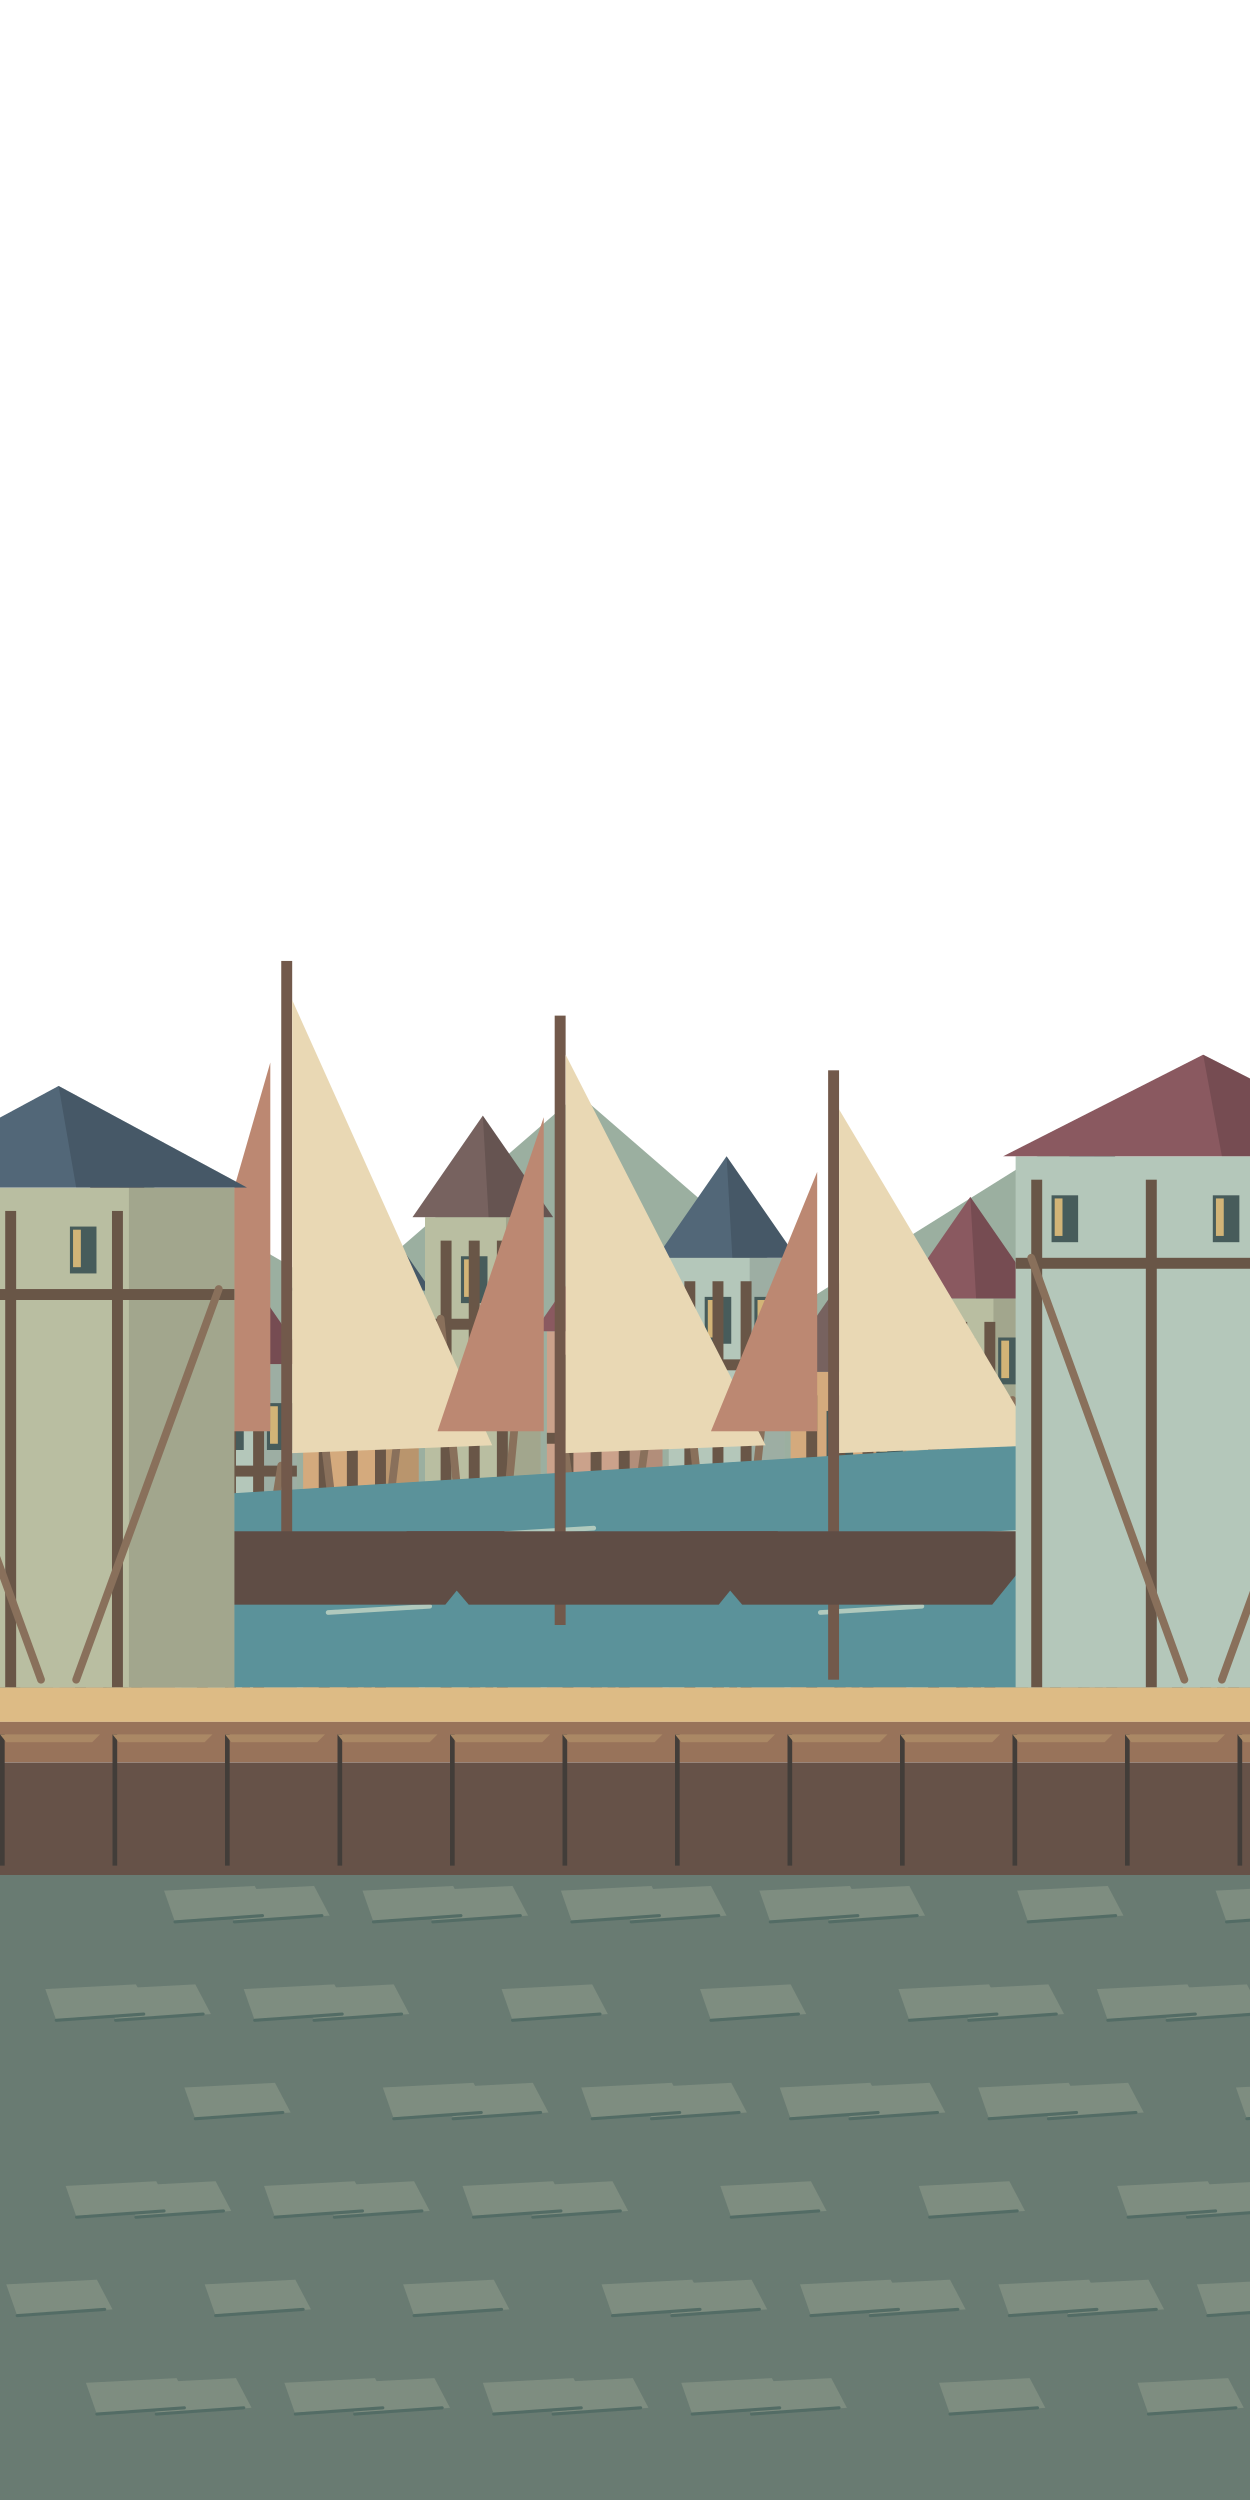
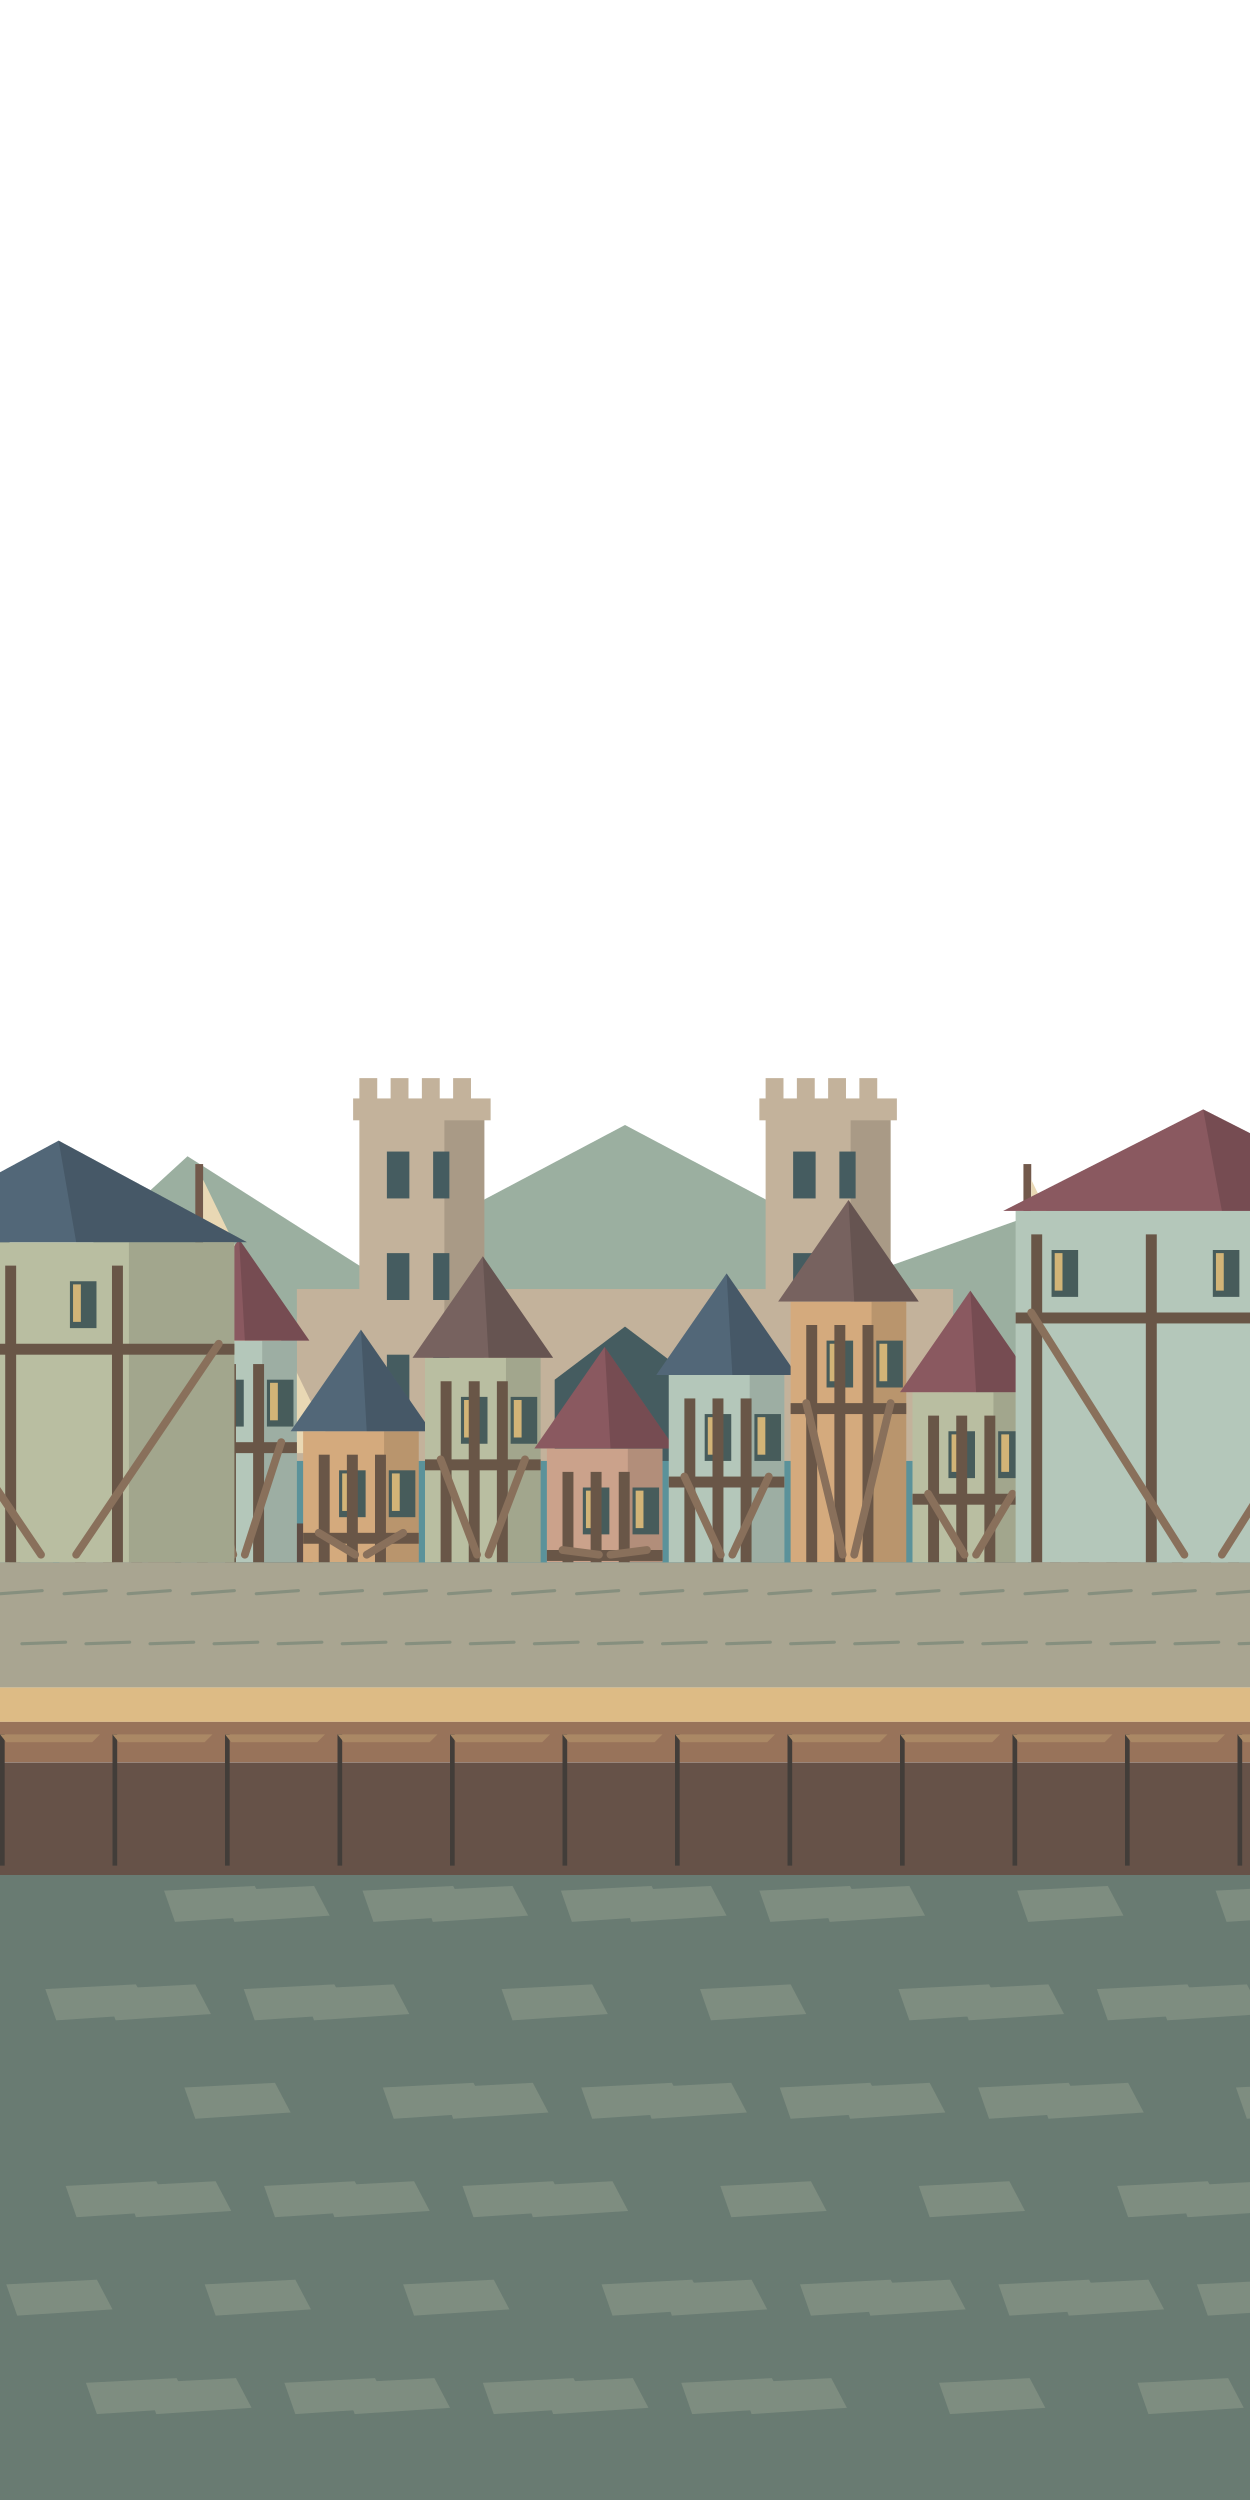
<svg xmlns="http://www.w3.org/2000/svg" width="800" height="1600" viewBox="0 0 800 1600">
-   <polygon points="0,870 90,755 220,830 370,700 520,830 680,730 800,820 800,1080 0,1080" fill="#9bafa0" />
-   <rect x="-40" y="847" width="74" height="243" fill="#b9bea1" />
-   <polygon points="11.8,847 34,847 34,1090 11.8,1090" fill="#00000020" />
+   <polygon points="0,850 120,740 230,810 400,720 570,810 710,760 800,830 800,1080 0,1080" fill="#9bafa0" />
+   <rect x="190" y="825" width="420" height="145" fill="#c3b29b" />
+   <rect x="230" y="715" width="80" height="255" fill="#c3b29b" />
+   <polygon points="284.4,715 310,715 310,970 284.4,970" fill="#00000022" />
+   <rect x="226" y="703" width="88" height="14" fill="#c3b29b" />
+   <rect x="230" y="690" width="11.429" height="20" fill="#c3b29b" />
+   <rect x="250" y="690" width="11.429" height="20" fill="#c3b29b" />
+   <rect x="270" y="690" width="11.429" height="20" fill="#c3b29b" />
+   <rect x="290" y="690" width="11.429" height="20" fill="#c3b29b" />
+   <rect x="247.6" y="737" width="14.4" height="30" fill="#455c60" />
+   <rect x="277.2" y="737" width="10.4" height="30" fill="#455c60" />
+   <rect x="247.6" y="802" width="14.4" height="30" fill="#455c60" />
+   <rect x="277.2" y="802" width="10.4" height="30" fill="#455c60" />
+   <rect x="247.6" y="867" width="14.4" height="30" fill="#455c60" />
+   <rect x="277.2" y="867" width="10.4" height="30" fill="#455c60" />
+   <rect x="490" y="715" width="80" height="255" fill="#c3b29b" />
+   <polygon points="544.4,715 570,715 570,970 544.4,970" fill="#00000022" />
+   <rect x="486" y="703" width="88" height="14" fill="#c3b29b" />
+   <rect x="490" y="690" width="11.429" height="20" fill="#c3b29b" />
+   <rect x="510" y="690" width="11.429" height="20" fill="#c3b29b" />
+   <rect x="530" y="690" width="11.429" height="20" fill="#c3b29b" />
+   <rect x="550" y="690" width="11.429" height="20" fill="#c3b29b" />
+   <rect x="507.6" y="737" width="14.4" height="30" fill="#455c60" />
+   <rect x="537.2" y="737" width="10.4" height="30" fill="#455c60" />
+   <rect x="507.6" y="802" width="14.4" height="30" fill="#455c60" />
+   <rect x="537.2" y="802" width="10.4" height="30" fill="#455c60" />
+   <rect x="507.6" y="867" width="14.4" height="30" fill="#455c60" />
+   <rect x="537.2" y="867" width="10.4" height="30" fill="#455c60" />
+   <polygon points="355,970 355,883 400,849 445,883 445,970" fill="#455c60" />
+   <rect x="0" y="935" width="800" height="100" fill="#5b929a" />
+   <rect x="125" y="745" width="5" height="240" fill="#72594b" />
+   <polygon points="130,755 130,930 215,930" fill="#e9d8b4" />
+   <polygon points="70,975 225,975 200,1000 95,1000" fill="#5f4d45" />
+   <rect x="655" y="745" width="5" height="240" fill="#72594b" />
+   <polygon points="660,755 660,930 745,930" fill="#e9d8b4" />
+   <polygon points="600,975 755,975 730,1000 625,1000" fill="#5f4d45" />
+   <rect x="-40" y="847" width="74" height="153" fill="#b9bea1" />
+   <polygon points="11.8,847 34,847 34,1000 11.8,1000" fill="#00000020" />
  <polygon points="-48,847 -3,782 42,847" fill="#526778" />
  <polygon points="-3,782 42,847 0.7,847" fill="#00000025" />
-   <rect x="-30" y="862" width="7" height="228" fill="#695647" />
+   <rect x="-30" y="862" width="7" height="138" fill="#695647" />
  <rect x="-17" y="872" width="17" height="30" fill="#475c5b" />
  <rect x="-15" y="874" width="5" height="24" fill="#d2b477" />
-   <rect x="-12" y="862" width="7" height="228" fill="#695647" />
+   <rect x="-12" y="862" width="7" height="138" fill="#695647" />
  <rect x="14.82" y="872" width="17" height="30" fill="#475c5b" />
  <rect x="16.82" y="874" width="5" height="24" fill="#d2b477" />
-   <rect x="6" y="862" width="7" height="228" fill="#695647" />
+   <rect x="6" y="862" width="7" height="138" fill="#695647" />
  <rect x="-40" y="912" width="74" height="7" fill="#695647" />
-   <path d="M-30 912L-6.7 1085M24 912L0.7 1085" fill="none" stroke="#89705b" stroke-width="5" stroke-linecap="round" stroke-linejoin="round" />
-   <rect x="38" y="800" width="74" height="290" fill="#cba28b" />
-   <polygon points="89.8,800 112,800 112,1090 89.8,1090" fill="#00000020" />
-   <polygon points="30,800 75,735 120,800" fill="#77625f" />
-   <polygon points="75,735 120,800 78.7,800" fill="#00000025" />
-   <rect x="48" y="815" width="7" height="275" fill="#695647" />
-   <rect x="61" y="825" width="17" height="30" fill="#475c5b" />
-   <rect x="63" y="827" width="5" height="24" fill="#d2b477" />
-   <rect x="66" y="815" width="7" height="275" fill="#695647" />
-   <rect x="92.82" y="825" width="17" height="30" fill="#475c5b" />
-   <rect x="94.82" y="827" width="5" height="24" fill="#d2b477" />
-   <rect x="84" y="815" width="7" height="275" fill="#695647" />
-   <rect x="38" y="865" width="74" height="7" fill="#695647" />
-   <path d="M48 865L71.3 1085M102 865L78.7 1085" fill="none" stroke="#89705b" stroke-width="5" stroke-linecap="round" stroke-linejoin="round" />
-   <rect x="116" y="873" width="74" height="217" fill="#b4c7ba" />
-   <polygon points="167.8,873 190,873 190,1090 167.8,1090" fill="#00000020" />
-   <polygon points="108,873 153,808 198,873" fill="#8a5960" />
-   <polygon points="153,808 198,873 156.7,873" fill="#00000025" />
-   <rect x="126" y="888" width="7" height="202" fill="#695647" />
-   <rect x="139" y="898" width="17" height="30" fill="#475c5b" />
-   <rect x="141" y="900" width="5" height="24" fill="#d2b477" />
-   <rect x="144" y="888" width="7" height="202" fill="#695647" />
-   <rect x="170.82" y="898" width="17" height="30" fill="#475c5b" />
-   <rect x="172.82" y="900" width="5" height="24" fill="#d2b477" />
-   <rect x="162" y="888" width="7" height="202" fill="#695647" />
-   <rect x="116" y="938" width="74" height="7" fill="#695647" />
-   <path d="M126 938L149.3 1085M180 938L156.7 1085" fill="none" stroke="#89705b" stroke-width="5" stroke-linecap="round" stroke-linejoin="round" />
-   <rect x="194" y="826" width="74" height="264" fill="#d4aa7d" />
-   <polygon points="245.8,826 268,826 268,1090 245.8,1090" fill="#00000020" />
-   <polygon points="186,826 231,761 276,826" fill="#526778" />
-   <polygon points="231,761 276,826 234.7,826" fill="#00000025" />
-   <rect x="204" y="841" width="7" height="249" fill="#695647" />
-   <rect x="217" y="851" width="17" height="30" fill="#475c5b" />
-   <rect x="219" y="853" width="5" height="24" fill="#d2b477" />
-   <rect x="222" y="841" width="7" height="249" fill="#695647" />
-   <rect x="248.82" y="851" width="17" height="30" fill="#475c5b" />
-   <rect x="250.82" y="853" width="5" height="24" fill="#d2b477" />
-   <rect x="240" y="841" width="7" height="249" fill="#695647" />
-   <rect x="194" y="891" width="74" height="7" fill="#695647" />
-   <path d="M204 891L227.3 1085M258 891L234.7 1085" fill="none" stroke="#89705b" stroke-width="5" stroke-linecap="round" stroke-linejoin="round" />
-   <rect x="272" y="779" width="74" height="311" fill="#b9bea1" />
-   <polygon points="323.8,779 346,779 346,1090 323.8,1090" fill="#00000020" />
-   <polygon points="264,779 309,714 354,779" fill="#77625f" />
-   <polygon points="309,714 354,779 312.7,779" fill="#00000025" />
-   <rect x="282" y="794" width="7" height="296" fill="#695647" />
-   <rect x="295" y="804" width="17" height="30" fill="#475c5b" />
-   <rect x="297" y="806" width="5" height="24" fill="#d2b477" />
-   <rect x="300" y="794" width="7" height="296" fill="#695647" />
-   <rect x="326.82" y="804" width="17" height="30" fill="#475c5b" />
-   <rect x="328.82" y="806" width="5" height="24" fill="#d2b477" />
-   <rect x="318" y="794" width="7" height="296" fill="#695647" />
-   <rect x="272" y="844" width="74" height="7" fill="#695647" />
-   <path d="M282 844L305.3 1085M336 844L312.7 1085" fill="none" stroke="#89705b" stroke-width="5" stroke-linecap="round" stroke-linejoin="round" />
-   <rect x="350" y="852" width="74" height="238" fill="#cba28b" />
-   <polygon points="401.8,852 424,852 424,1090 401.8,1090" fill="#00000020" />
-   <polygon points="342,852 387,787 432,852" fill="#8a5960" />
-   <polygon points="387,787 432,852 390.7,852" fill="#00000025" />
-   <rect x="360" y="867" width="7" height="223" fill="#695647" />
-   <rect x="373" y="877" width="17" height="30" fill="#475c5b" />
-   <rect x="375" y="879" width="5" height="24" fill="#d2b477" />
-   <rect x="378" y="867" width="7" height="223" fill="#695647" />
-   <rect x="404.82" y="877" width="17" height="30" fill="#475c5b" />
-   <rect x="406.82" y="879" width="5" height="24" fill="#d2b477" />
-   <rect x="396" y="867" width="7" height="223" fill="#695647" />
-   <rect x="350" y="917" width="74" height="7" fill="#695647" />
-   <path d="M360 917L383.3 1085M414 917L390.7 1085" fill="none" stroke="#89705b" stroke-width="5" stroke-linecap="round" stroke-linejoin="round" />
-   <rect x="428" y="805" width="74" height="285" fill="#b4c7ba" />
-   <polygon points="479.8,805 502,805 502,1090 479.8,1090" fill="#00000020" />
-   <polygon points="420,805 465,740 510,805" fill="#526778" />
-   <polygon points="465,740 510,805 468.7,805" fill="#00000025" />
-   <rect x="438" y="820" width="7" height="270" fill="#695647" />
-   <rect x="451" y="830" width="17" height="30" fill="#475c5b" />
-   <rect x="453" y="832" width="5" height="24" fill="#d2b477" />
-   <rect x="456" y="820" width="7" height="270" fill="#695647" />
-   <rect x="482.82" y="830" width="17" height="30" fill="#475c5b" />
-   <rect x="484.82" y="832" width="5" height="24" fill="#d2b477" />
-   <rect x="474" y="820" width="7" height="270" fill="#695647" />
-   <rect x="428" y="870" width="74" height="7" fill="#695647" />
-   <path d="M438 870L461.3 1085M492 870L468.7 1085" fill="none" stroke="#89705b" stroke-width="5" stroke-linecap="round" stroke-linejoin="round" />
-   <rect x="506" y="878" width="74" height="212" fill="#d4aa7d" />
-   <polygon points="557.8,878 580,878 580,1090 557.8,1090" fill="#00000020" />
-   <polygon points="498,878 543,813 588,878" fill="#77625f" />
-   <polygon points="543,813 588,878 546.7,878" fill="#00000025" />
-   <rect x="516" y="893" width="7" height="197" fill="#695647" />
-   <rect x="529" y="903" width="17" height="30" fill="#475c5b" />
-   <rect x="531" y="905" width="5" height="24" fill="#d2b477" />
-   <rect x="534" y="893" width="7" height="197" fill="#695647" />
-   <rect x="560.82" y="903" width="17" height="30" fill="#475c5b" />
-   <rect x="562.82" y="905" width="5" height="24" fill="#d2b477" />
-   <rect x="552" y="893" width="7" height="197" fill="#695647" />
-   <rect x="506" y="943" width="74" height="7" fill="#695647" />
-   <path d="M516 943L539.3 1085M570 943L546.7 1085" fill="none" stroke="#89705b" stroke-width="5" stroke-linecap="round" stroke-linejoin="round" />
-   <rect x="584" y="831" width="74" height="259" fill="#b9bea1" />
-   <polygon points="635.8,831 658,831 658,1090 635.8,1090" fill="#00000020" />
-   <polygon points="576,831 621,766 666,831" fill="#8a5960" />
-   <polygon points="621,766 666,831 624.7,831" fill="#00000025" />
-   <rect x="594" y="846" width="7" height="244" fill="#695647" />
-   <rect x="607" y="856" width="17" height="30" fill="#475c5b" />
-   <rect x="609" y="858" width="5" height="24" fill="#d2b477" />
-   <rect x="612" y="846" width="7" height="244" fill="#695647" />
-   <rect x="638.82" y="856" width="17" height="30" fill="#475c5b" />
-   <rect x="640.82" y="858" width="5" height="24" fill="#d2b477" />
-   <rect x="630" y="846" width="7" height="244" fill="#695647" />
-   <rect x="584" y="896" width="74" height="7" fill="#695647" />
-   <path d="M594 896L617.3 1085M648 896L624.7 1085" fill="none" stroke="#89705b" stroke-width="5" stroke-linecap="round" stroke-linejoin="round" />
-   <rect x="662" y="784" width="74" height="306" fill="#cba28b" />
-   <polygon points="713.8,784 736,784 736,1090 713.8,1090" fill="#00000020" />
-   <polygon points="654,784 699,719 744,784" fill="#526778" />
-   <polygon points="699,719 744,784 702.7,784" fill="#00000025" />
-   <rect x="672" y="799" width="7" height="291" fill="#695647" />
-   <rect x="685" y="809" width="17" height="30" fill="#475c5b" />
-   <rect x="687" y="811" width="5" height="24" fill="#d2b477" />
-   <rect x="690" y="799" width="7" height="291" fill="#695647" />
-   <rect x="716.82" y="809" width="17" height="30" fill="#475c5b" />
-   <rect x="718.82" y="811" width="5" height="24" fill="#d2b477" />
-   <rect x="708" y="799" width="7" height="291" fill="#695647" />
-   <rect x="662" y="849" width="74" height="7" fill="#695647" />
-   <path d="M672 849L695.3 1085M726 849L702.7 1085" fill="none" stroke="#89705b" stroke-width="5" stroke-linecap="round" stroke-linejoin="round" />
-   <rect x="740" y="857" width="74" height="233" fill="#b4c7ba" />
-   <polygon points="791.8,857 814,857 814,1090 791.8,1090" fill="#00000020" />
-   <polygon points="732,857 777,792 822,857" fill="#77625f" />
-   <polygon points="777,792 822,857 780.7,857" fill="#00000025" />
-   <rect x="750" y="872" width="7" height="218" fill="#695647" />
-   <rect x="763" y="882" width="17" height="30" fill="#475c5b" />
-   <rect x="765" y="884" width="5" height="24" fill="#d2b477" />
-   <rect x="768" y="872" width="7" height="218" fill="#695647" />
-   <rect x="794.82" y="882" width="17" height="30" fill="#475c5b" />
-   <rect x="796.82" y="884" width="5" height="24" fill="#d2b477" />
-   <rect x="786" y="872" width="7" height="218" fill="#695647" />
-   <rect x="740" y="922" width="74" height="7" fill="#695647" />
-   <path d="M750 922L773.3 1085M804 922L780.7 1085" fill="none" stroke="#89705b" stroke-width="5" stroke-linecap="round" stroke-linejoin="round" />
-   <rect x="818" y="810" width="74" height="280" fill="#d4aa7d" />
-   <polygon points="869.8,810 892,810 892,1090 869.8,1090" fill="#00000020" />
-   <polygon points="810,810 855,745 900,810" fill="#8a5960" />
-   <polygon points="855,745 900,810 858.7,810" fill="#00000025" />
-   <rect x="828" y="825" width="7" height="265" fill="#695647" />
-   <rect x="841" y="835" width="17" height="30" fill="#475c5b" />
-   <rect x="843" y="837" width="5" height="24" fill="#d2b477" />
-   <rect x="846" y="825" width="7" height="265" fill="#695647" />
-   <rect x="872.82" y="835" width="17" height="30" fill="#475c5b" />
-   <rect x="874.82" y="837" width="5" height="24" fill="#d2b477" />
-   <rect x="864" y="825" width="7" height="265" fill="#695647" />
-   <rect x="818" y="875" width="74" height="7" fill="#695647" />
-   <path d="M828 875L851.3 1085M882 875L858.7 1085" fill="none" stroke="#89705b" stroke-width="5" stroke-linecap="round" stroke-linejoin="round" />
-   <polygon points="0,965 800,915 800,1080 0,1080" fill="#5b929a" />
-   <path d="M0 982l65 -4" fill="none" stroke="#b0c9bd" stroke-width="3" stroke-linecap="round" stroke-linejoin="round" />
-   <path d="M105 1007l65 -4" fill="none" stroke="#b0c9bd" stroke-width="3" stroke-linecap="round" stroke-linejoin="round" />
-   <path d="M210 1032l65 -4" fill="none" stroke="#b0c9bd" stroke-width="3" stroke-linecap="round" stroke-linejoin="round" />
-   <path d="M315 982l65 -4" fill="none" stroke="#b0c9bd" stroke-width="3" stroke-linecap="round" stroke-linejoin="round" />
-   <path d="M420 1007l65 -4" fill="none" stroke="#b0c9bd" stroke-width="3" stroke-linecap="round" stroke-linejoin="round" />
-   <path d="M525 1032l65 -4" fill="none" stroke="#b0c9bd" stroke-width="3" stroke-linecap="round" stroke-linejoin="round" />
-   <path d="M630 982l65 -4" fill="none" stroke="#b0c9bd" stroke-width="3" stroke-linecap="round" stroke-linejoin="round" />
-   <path d="M735 1007l65 -4" fill="none" stroke="#b0c9bd" stroke-width="3" stroke-linecap="round" stroke-linejoin="round" />
-   <path d="M840 1032l65 -4" fill="none" stroke="#b0c9bd" stroke-width="3" stroke-linecap="round" stroke-linejoin="round" />
-   <rect x="180" y="615" width="7" height="390" fill="#72594b" />
-   <polygon points="187,640 187,930 315,925" fill="#e9d8b4" />
-   <polygon points="173,680 173,916 105,916" fill="#bc8872" />
-   <polygon points="85,980 323,980 285,1027 125,1027" fill="#5f4d45" />
-   <rect x="355" y="650" width="7" height="390" fill="#72594b" />
-   <polygon points="362,675 362,930 490,925" fill="#e9d8b4" />
-   <polygon points="348,715 348,916 280,916" fill="#bc8872" />
-   <polygon points="260,980 498,980 460,1027 300,1027" fill="#5f4d45" />
-   <rect x="530" y="685" width="7" height="390" fill="#72594b" />
-   <polygon points="537,710 537,930 665,925" fill="#e9d8b4" />
-   <polygon points="523,750 523,916 455,916" fill="#bc8872" />
-   <polygon points="435,980 673,980 635,1027 475,1027" fill="#5f4d45" />
-   <rect x="-75" y="760" width="225" height="320" fill="#b9bea1" />
-   <polygon points="82.5,760 150,760 150,1080 82.5,1080" fill="#00000020" />
-   <polygon points="-83,760 37.5,695 158,760" fill="#526778" />
-   <polygon points="37.5,695 158,760 48.75,760" fill="#00000025" />
-   <rect x="-65" y="775" width="7" height="305" fill="#695647" />
-   <rect x="-52" y="785" width="17" height="30" fill="#475c5b" />
-   <rect x="-50" y="787" width="5" height="24" fill="#d2b477" />
-   <rect x="3.333" y="775" width="7" height="305" fill="#695647" />
-   <rect x="44.75" y="785" width="17" height="30" fill="#475c5b" />
-   <rect x="46.75" y="787" width="5" height="24" fill="#d2b477" />
-   <rect x="71.667" y="775" width="7" height="305" fill="#695647" />
-   <rect x="-75" y="825" width="225" height="7" fill="#695647" />
-   <path d="M-65 825L26.25 1075M140 825L48.75 1075" fill="none" stroke="#89705b" stroke-width="5" stroke-linecap="round" stroke-linejoin="round" />
-   <rect x="650" y="740" width="240" height="340" fill="#b4c7ba" />
-   <polygon points="818,740 890,740 890,1080 818,1080" fill="#00000020" />
-   <polygon points="642,740 770,675 898,740" fill="#8a5960" />
-   <polygon points="770,675 898,740 782,740" fill="#00000025" />
-   <rect x="660" y="755" width="7" height="325" fill="#695647" />
-   <rect x="673" y="765" width="17" height="30" fill="#475c5b" />
-   <rect x="675" y="767" width="5" height="24" fill="#d2b477" />
-   <rect x="733.333" y="755" width="7" height="325" fill="#695647" />
-   <rect x="776.2" y="765" width="17" height="30" fill="#475c5b" />
-   <rect x="778.2" y="767" width="5" height="24" fill="#d2b477" />
-   <rect x="806.667" y="755" width="7" height="325" fill="#695647" />
-   <rect x="650" y="805" width="240" height="7" fill="#695647" />
-   <path d="M660 805L758 1075M880 805L782 1075" fill="none" stroke="#89705b" stroke-width="5" stroke-linecap="round" stroke-linejoin="round" />
+   <path d="M-30 912L-6.7 995M24 912L0.7 995" fill="none" stroke="#89705b" stroke-width="5" stroke-linecap="round" stroke-linejoin="round" />
+   <rect x="38" y="905" width="74" height="95" fill="#cba28b" />
+   <polygon points="89.8,905 112,905 112,1000 89.8,1000" fill="#00000020" />
+   <polygon points="30,905 75,840 120,905" fill="#77625f" />
+   <polygon points="75,840 120,905 78.7,905" fill="#00000025" />
+   <rect x="48" y="920" width="7" height="80" fill="#695647" />
+   <rect x="61" y="930" width="17" height="30" fill="#475c5b" />
+   <rect x="63" y="932" width="5" height="24" fill="#d2b477" />
+   <rect x="66" y="920" width="7" height="80" fill="#695647" />
+   <rect x="92.82" y="930" width="17" height="30" fill="#475c5b" />
+   <rect x="94.82" y="932" width="5" height="24" fill="#d2b477" />
+   <rect x="84" y="920" width="7" height="80" fill="#695647" />
+   <rect x="38" y="970" width="74" height="7" fill="#695647" />
+   <path d="M48 970L71.3 995M102 970L78.7 995" fill="none" stroke="#89705b" stroke-width="5" stroke-linecap="round" stroke-linejoin="round" />
+   <rect x="116" y="858" width="74" height="142" fill="#b4c7ba" />
+   <polygon points="167.8,858 190,858 190,1000 167.8,1000" fill="#00000020" />
+   <polygon points="108,858 153,793 198,858" fill="#8a5960" />
+   <polygon points="153,793 198,858 156.7,858" fill="#00000025" />
+   <rect x="126" y="873" width="7" height="127" fill="#695647" />
+   <rect x="139" y="883" width="17" height="30" fill="#475c5b" />
+   <rect x="141" y="885" width="5" height="24" fill="#d2b477" />
+   <rect x="144" y="873" width="7" height="127" fill="#695647" />
+   <rect x="170.82" y="883" width="17" height="30" fill="#475c5b" />
+   <rect x="172.82" y="885" width="5" height="24" fill="#d2b477" />
+   <rect x="162" y="873" width="7" height="127" fill="#695647" />
+   <rect x="116" y="923" width="74" height="7" fill="#695647" />
+   <path d="M126 923L149.3 995M180 923L156.7 995" fill="none" stroke="#89705b" stroke-width="5" stroke-linecap="round" stroke-linejoin="round" />
+   <rect x="194" y="916" width="74" height="84" fill="#d4aa7d" />
+   <polygon points="245.8,916 268,916 268,1000 245.8,1000" fill="#00000020" />
+   <polygon points="186,916 231,851 276,916" fill="#526778" />
+   <polygon points="231,851 276,916 234.7,916" fill="#00000025" />
+   <rect x="204" y="931" width="7" height="69" fill="#695647" />
+   <rect x="217" y="941" width="17" height="30" fill="#475c5b" />
+   <rect x="219" y="943" width="5" height="24" fill="#d2b477" />
+   <rect x="222" y="931" width="7" height="69" fill="#695647" />
+   <rect x="248.82" y="941" width="17" height="30" fill="#475c5b" />
+   <rect x="250.82" y="943" width="5" height="24" fill="#d2b477" />
+   <rect x="240" y="931" width="7" height="69" fill="#695647" />
+   <rect x="194" y="981" width="74" height="7" fill="#695647" />
+   <path d="M204 981L227.3 995M258 981L234.7 995" fill="none" stroke="#89705b" stroke-width="5" stroke-linecap="round" stroke-linejoin="round" />
+   <rect x="272" y="869" width="74" height="131" fill="#b9bea1" />
+   <polygon points="323.8,869 346,869 346,1000 323.8,1000" fill="#00000020" />
+   <polygon points="264,869 309,804 354,869" fill="#77625f" />
+   <polygon points="309,804 354,869 312.7,869" fill="#00000025" />
+   <rect x="282" y="884" width="7" height="116" fill="#695647" />
+   <rect x="295" y="894" width="17" height="30" fill="#475c5b" />
+   <rect x="297" y="896" width="5" height="24" fill="#d2b477" />
+   <rect x="300" y="884" width="7" height="116" fill="#695647" />
+   <rect x="326.82" y="894" width="17" height="30" fill="#475c5b" />
+   <rect x="328.82" y="896" width="5" height="24" fill="#d2b477" />
+   <rect x="318" y="884" width="7" height="116" fill="#695647" />
+   <rect x="272" y="934" width="74" height="7" fill="#695647" />
+   <path d="M282 934L305.3 995M336 934L312.7 995" fill="none" stroke="#89705b" stroke-width="5" stroke-linecap="round" stroke-linejoin="round" />
+   <rect x="350" y="927" width="74" height="73" fill="#cba28b" />
+   <polygon points="401.8,927 424,927 424,1000 401.8,1000" fill="#00000020" />
+   <polygon points="342,927 387,862 432,927" fill="#8a5960" />
+   <polygon points="387,862 432,927 390.7,927" fill="#00000025" />
+   <rect x="360" y="942" width="7" height="58" fill="#695647" />
+   <rect x="373" y="952" width="17" height="30" fill="#475c5b" />
+   <rect x="375" y="954" width="5" height="24" fill="#d2b477" />
+   <rect x="378" y="942" width="7" height="58" fill="#695647" />
+   <rect x="404.82" y="952" width="17" height="30" fill="#475c5b" />
+   <rect x="406.82" y="954" width="5" height="24" fill="#d2b477" />
+   <rect x="396" y="942" width="7" height="58" fill="#695647" />
+   <rect x="350" y="992" width="74" height="7" fill="#695647" />
+   <path d="M360 992L383.3 995M414 992L390.7 995" fill="none" stroke="#89705b" stroke-width="5" stroke-linecap="round" stroke-linejoin="round" />
+   <rect x="428" y="880" width="74" height="120" fill="#b4c7ba" />
+   <polygon points="479.8,880 502,880 502,1000 479.8,1000" fill="#00000020" />
+   <polygon points="420,880 465,815 510,880" fill="#526778" />
+   <polygon points="465,815 510,880 468.7,880" fill="#00000025" />
+   <rect x="438" y="895" width="7" height="105" fill="#695647" />
+   <rect x="451" y="905" width="17" height="30" fill="#475c5b" />
+   <rect x="453" y="907" width="5" height="24" fill="#d2b477" />
+   <rect x="456" y="895" width="7" height="105" fill="#695647" />
+   <rect x="482.82" y="905" width="17" height="30" fill="#475c5b" />
+   <rect x="484.82" y="907" width="5" height="24" fill="#d2b477" />
+   <rect x="474" y="895" width="7" height="105" fill="#695647" />
+   <rect x="428" y="945" width="74" height="7" fill="#695647" />
+   <path d="M438 945L461.3 995M492 945L468.7 995" fill="none" stroke="#89705b" stroke-width="5" stroke-linecap="round" stroke-linejoin="round" />
+   <rect x="506" y="833" width="74" height="167" fill="#d4aa7d" />
+   <polygon points="557.8,833 580,833 580,1000 557.8,1000" fill="#00000020" />
+   <polygon points="498,833 543,768 588,833" fill="#77625f" />
+   <polygon points="543,768 588,833 546.7,833" fill="#00000025" />
+   <rect x="516" y="848" width="7" height="152" fill="#695647" />
+   <rect x="529" y="858" width="17" height="30" fill="#475c5b" />
+   <rect x="531" y="860" width="5" height="24" fill="#d2b477" />
+   <rect x="534" y="848" width="7" height="152" fill="#695647" />
+   <rect x="560.82" y="858" width="17" height="30" fill="#475c5b" />
+   <rect x="562.82" y="860" width="5" height="24" fill="#d2b477" />
+   <rect x="552" y="848" width="7" height="152" fill="#695647" />
+   <rect x="506" y="898" width="74" height="7" fill="#695647" />
+   <path d="M516 898L539.3 995M570 898L546.7 995" fill="none" stroke="#89705b" stroke-width="5" stroke-linecap="round" stroke-linejoin="round" />
+   <rect x="584" y="891" width="74" height="109" fill="#b9bea1" />
+   <polygon points="635.8,891 658,891 658,1000 635.8,1000" fill="#00000020" />
+   <polygon points="576,891 621,826 666,891" fill="#8a5960" />
+   <polygon points="621,826 666,891 624.7,891" fill="#00000025" />
+   <rect x="594" y="906" width="7" height="94" fill="#695647" />
+   <rect x="607" y="916" width="17" height="30" fill="#475c5b" />
+   <rect x="609" y="918" width="5" height="24" fill="#d2b477" />
+   <rect x="612" y="906" width="7" height="94" fill="#695647" />
+   <rect x="638.82" y="916" width="17" height="30" fill="#475c5b" />
+   <rect x="640.82" y="918" width="5" height="24" fill="#d2b477" />
+   <rect x="630" y="906" width="7" height="94" fill="#695647" />
+   <rect x="584" y="956" width="74" height="7" fill="#695647" />
+   <path d="M594 956L617.3 995M648 956L624.7 995" fill="none" stroke="#89705b" stroke-width="5" stroke-linecap="round" stroke-linejoin="round" />
+   <rect x="662" y="844" width="74" height="156" fill="#cba28b" />
+   <polygon points="713.8,844 736,844 736,1000 713.8,1000" fill="#00000020" />
+   <polygon points="654,844 699,779 744,844" fill="#526778" />
+   <polygon points="699,779 744,844 702.7,844" fill="#00000025" />
+   <rect x="672" y="859" width="7" height="141" fill="#695647" />
+   <rect x="685" y="869" width="17" height="30" fill="#475c5b" />
+   <rect x="687" y="871" width="5" height="24" fill="#d2b477" />
+   <rect x="690" y="859" width="7" height="141" fill="#695647" />
+   <rect x="716.82" y="869" width="17" height="30" fill="#475c5b" />
+   <rect x="718.82" y="871" width="5" height="24" fill="#d2b477" />
+   <rect x="708" y="859" width="7" height="141" fill="#695647" />
+   <rect x="662" y="909" width="74" height="7" fill="#695647" />
+   <path d="M672 909L695.3 995M726 909L702.7 995" fill="none" stroke="#89705b" stroke-width="5" stroke-linecap="round" stroke-linejoin="round" />
+   <rect x="740" y="902" width="74" height="98" fill="#b4c7ba" />
+   <polygon points="791.8,902 814,902 814,1000 791.8,1000" fill="#00000020" />
+   <polygon points="732,902 777,837 822,902" fill="#77625f" />
+   <polygon points="777,837 822,902 780.7,902" fill="#00000025" />
+   <rect x="750" y="917" width="7" height="83" fill="#695647" />
+   <rect x="763" y="927" width="17" height="30" fill="#475c5b" />
+   <rect x="765" y="929" width="5" height="24" fill="#d2b477" />
+   <rect x="768" y="917" width="7" height="83" fill="#695647" />
+   <rect x="794.82" y="927" width="17" height="30" fill="#475c5b" />
+   <rect x="796.82" y="929" width="5" height="24" fill="#d2b477" />
+   <rect x="786" y="917" width="7" height="83" fill="#695647" />
+   <rect x="740" y="967" width="74" height="7" fill="#695647" />
+   <path d="M750 967L773.3 995M804 967L780.7 995" fill="none" stroke="#89705b" stroke-width="5" stroke-linecap="round" stroke-linejoin="round" />
+   <rect x="818" y="855" width="74" height="145" fill="#d4aa7d" />
+   <polygon points="869.8,855 892,855 892,1000 869.8,1000" fill="#00000020" />
+   <polygon points="810,855 855,790 900,855" fill="#8a5960" />
+   <polygon points="855,790 900,855 858.7,855" fill="#00000025" />
+   <rect x="828" y="870" width="7" height="130" fill="#695647" />
+   <rect x="841" y="880" width="17" height="30" fill="#475c5b" />
+   <rect x="843" y="882" width="5" height="24" fill="#d2b477" />
+   <rect x="846" y="870" width="7" height="130" fill="#695647" />
+   <rect x="872.82" y="880" width="17" height="30" fill="#475c5b" />
+   <rect x="874.82" y="882" width="5" height="24" fill="#d2b477" />
+   <rect x="864" y="870" width="7" height="130" fill="#695647" />
+   <rect x="818" y="920" width="74" height="7" fill="#695647" />
+   <path d="M828 920L851.3 995M882 920L858.7 995" fill="none" stroke="#89705b" stroke-width="5" stroke-linecap="round" stroke-linejoin="round" />
+   <rect x="-75" y="795" width="225" height="205" fill="#b9bea1" />
+   <polygon points="82.5,795 150,795 150,1000 82.5,1000" fill="#00000020" />
+   <polygon points="-83,795 37.5,730 158,795" fill="#526778" />
+   <polygon points="37.5,730 158,795 48.75,795" fill="#00000025" />
+   <rect x="-65" y="810" width="7" height="190" fill="#695647" />
+   <rect x="-52" y="820" width="17" height="30" fill="#475c5b" />
+   <rect x="-50" y="822" width="5" height="24" fill="#d2b477" />
+   <rect x="3.333" y="810" width="7" height="190" fill="#695647" />
+   <rect x="44.75" y="820" width="17" height="30" fill="#475c5b" />
+   <rect x="46.75" y="822" width="5" height="24" fill="#d2b477" />
+   <rect x="71.667" y="810" width="7" height="190" fill="#695647" />
+   <rect x="-75" y="860" width="225" height="7" fill="#695647" />
+   <path d="M-65 860L26.25 995M140 860L48.75 995" fill="none" stroke="#89705b" stroke-width="5" stroke-linecap="round" stroke-linejoin="round" />
+   <rect x="650" y="775" width="240" height="225" fill="#b4c7ba" />
+   <polygon points="818,775 890,775 890,1000 818,1000" fill="#00000020" />
+   <polygon points="642,775 770,710 898,775" fill="#8a5960" />
+   <polygon points="770,710 898,775 782,775" fill="#00000025" />
+   <rect x="660" y="790" width="7" height="210" fill="#695647" />
+   <rect x="673" y="800" width="17" height="30" fill="#475c5b" />
+   <rect x="675" y="802" width="5" height="24" fill="#d2b477" />
+   <rect x="733.333" y="790" width="7" height="210" fill="#695647" />
+   <rect x="776.2" y="800" width="17" height="30" fill="#475c5b" />
+   <rect x="778.2" y="802" width="5" height="24" fill="#d2b477" />
+   <rect x="806.667" y="790" width="7" height="210" fill="#695647" />
+   <rect x="650" y="840" width="240" height="7" fill="#695647" />
+   <path d="M660 840L758 995M880 840L782 995" fill="none" stroke="#89705b" stroke-width="5" stroke-linecap="round" stroke-linejoin="round" />
+   <rect x="0" y="1000" width="800" height="80" fill="#a9a591" />
+   <path d="M0 1020l27 -2 M14 1052l28 -1" fill="none" stroke="#868f7e" stroke-width="2" stroke-linecap="round" stroke-linejoin="round" />
+   <path d="M41 1020l27 -2 M55 1052l28 -1" fill="none" stroke="#868f7e" stroke-width="2" stroke-linecap="round" stroke-linejoin="round" />
+   <path d="M82 1020l27 -2 M96 1052l28 -1" fill="none" stroke="#868f7e" stroke-width="2" stroke-linecap="round" stroke-linejoin="round" />
+   <path d="M123 1020l27 -2 M137 1052l28 -1" fill="none" stroke="#868f7e" stroke-width="2" stroke-linecap="round" stroke-linejoin="round" />
+   <path d="M164 1020l27 -2 M178 1052l28 -1" fill="none" stroke="#868f7e" stroke-width="2" stroke-linecap="round" stroke-linejoin="round" />
+   <path d="M205 1020l27 -2 M219 1052l28 -1" fill="none" stroke="#868f7e" stroke-width="2" stroke-linecap="round" stroke-linejoin="round" />
+   <path d="M246 1020l27 -2 M260 1052l28 -1" fill="none" stroke="#868f7e" stroke-width="2" stroke-linecap="round" stroke-linejoin="round" />
+   <path d="M287 1020l27 -2 M301 1052l28 -1" fill="none" stroke="#868f7e" stroke-width="2" stroke-linecap="round" stroke-linejoin="round" />
+   <path d="M328 1020l27 -2 M342 1052l28 -1" fill="none" stroke="#868f7e" stroke-width="2" stroke-linecap="round" stroke-linejoin="round" />
+   <path d="M369 1020l27 -2 M383 1052l28 -1" fill="none" stroke="#868f7e" stroke-width="2" stroke-linecap="round" stroke-linejoin="round" />
+   <path d="M410 1020l27 -2 M424 1052l28 -1" fill="none" stroke="#868f7e" stroke-width="2" stroke-linecap="round" stroke-linejoin="round" />
+   <path d="M451 1020l27 -2 M465 1052l28 -1" fill="none" stroke="#868f7e" stroke-width="2" stroke-linecap="round" stroke-linejoin="round" />
+   <path d="M492 1020l27 -2 M506 1052l28 -1" fill="none" stroke="#868f7e" stroke-width="2" stroke-linecap="round" stroke-linejoin="round" />
+   <path d="M533 1020l27 -2 M547 1052l28 -1" fill="none" stroke="#868f7e" stroke-width="2" stroke-linecap="round" stroke-linejoin="round" />
+   <path d="M574 1020l27 -2 M588 1052l28 -1" fill="none" stroke="#868f7e" stroke-width="2" stroke-linecap="round" stroke-linejoin="round" />
+   <path d="M615 1020l27 -2 M629 1052l28 -1" fill="none" stroke="#868f7e" stroke-width="2" stroke-linecap="round" stroke-linejoin="round" />
+   <path d="M656 1020l27 -2 M670 1052l28 -1" fill="none" stroke="#868f7e" stroke-width="2" stroke-linecap="round" stroke-linejoin="round" />
+   <path d="M697 1020l27 -2 M711 1052l28 -1" fill="none" stroke="#868f7e" stroke-width="2" stroke-linecap="round" stroke-linejoin="round" />
+   <path d="M738 1020l27 -2 M752 1052l28 -1" fill="none" stroke="#868f7e" stroke-width="2" stroke-linecap="round" stroke-linejoin="round" />
+   <path d="M779 1020l27 -2 M793 1052l28 -1" fill="none" stroke="#868f7e" stroke-width="2" stroke-linecap="round" stroke-linejoin="round" />
+   <path d="M820 1020l27 -2 M834 1052l28 -1" fill="none" stroke="#868f7e" stroke-width="2" stroke-linecap="round" stroke-linejoin="round" />
+   <path d="M861 1020l27 -2 M875 1052l28 -1" fill="none" stroke="#868f7e" stroke-width="2" stroke-linecap="round" stroke-linejoin="round" />
  <rect x="0" y="1080" width="800" height="22" fill="#ddbb85" />
  <rect x="0" y="1102" width="800" height="26" fill="#98735a" />
  <rect x="0" y="1128" width="800" height="72" fill="#665248" />
  <rect x="0" y="1110" width="3" height="84" fill="#423d39" />
  <polygon points="0,1110 64,1110 59,1115 4,1115" fill="#aa8865" />
  <rect x="72" y="1110" width="3" height="84" fill="#423d39" />
  <polygon points="72,1110 136,1110 131,1115 76,1115" fill="#aa8865" />
  <rect x="144" y="1110" width="3" height="84" fill="#423d39" />
  <polygon points="144,1110 208,1110 203,1115 148,1115" fill="#aa8865" />
  <rect x="216" y="1110" width="3" height="84" fill="#423d39" />
  <polygon points="216,1110 280,1110 275,1115 220,1115" fill="#aa8865" />
  <rect x="288" y="1110" width="3" height="84" fill="#423d39" />
  <polygon points="288,1110 352,1110 347,1115 292,1115" fill="#aa8865" />
  <rect x="360" y="1110" width="3" height="84" fill="#423d39" />
  <polygon points="360,1110 424,1110 419,1115 364,1115" fill="#aa8865" />
  <rect x="432" y="1110" width="3" height="84" fill="#423d39" />
  <polygon points="432,1110 496,1110 491,1115 436,1115" fill="#aa8865" />
  <rect x="504" y="1110" width="3" height="84" fill="#423d39" />
  <polygon points="504,1110 568,1110 563,1115 508,1115" fill="#aa8865" />
  <rect x="576" y="1110" width="3" height="84" fill="#423d39" />
  <polygon points="576,1110 640,1110 635,1115 580,1115" fill="#aa8865" />
  <rect x="648" y="1110" width="3" height="84" fill="#423d39" />
  <polygon points="648,1110 712,1110 707,1115 652,1115" fill="#aa8865" />
  <rect x="720" y="1110" width="3" height="84" fill="#423d39" />
  <polygon points="720,1110 784,1110 779,1115 724,1115" fill="#aa8865" />
  <rect x="792" y="1110" width="3" height="84" fill="#423d39" />
  <polygon points="792,1110 856,1110 851,1115 796,1115" fill="#aa8865" />
  <rect x="0" y="1200" width="800" height="400" fill="#697b72" />
  <polygon points="143,1210 201,1207 211,1226 150,1230" fill="#7e8d80" />
-   <path d="M150 1230L206 1226" fill="none" stroke="#536c65" stroke-width="2" stroke-linecap="round" stroke-linejoin="round" />
  <polygon points="270,1210 328,1207 338,1226 277,1230" fill="#7e8d80" />
-   <path d="M277 1230L333 1226" fill="none" stroke="#536c65" stroke-width="2" stroke-linecap="round" stroke-linejoin="round" />
  <polygon points="397,1210 455,1207 465,1226 404,1230" fill="#7e8d80" />
-   <path d="M404 1230L460 1226" fill="none" stroke="#536c65" stroke-width="2" stroke-linecap="round" stroke-linejoin="round" />
  <polygon points="524,1210 582,1207 592,1226 531,1230" fill="#7e8d80" />
-   <path d="M531 1230L587 1226" fill="none" stroke="#536c65" stroke-width="2" stroke-linecap="round" stroke-linejoin="round" />
  <polygon points="651,1210 709,1207 719,1226 658,1230" fill="#7e8d80" />
-   <path d="M658 1230L714 1226" fill="none" stroke="#536c65" stroke-width="2" stroke-linecap="round" stroke-linejoin="round" />
  <polygon points="778,1210 836,1207 846,1226 785,1230" fill="#7e8d80" />
-   <path d="M785 1230L841 1226" fill="none" stroke="#536c65" stroke-width="2" stroke-linecap="round" stroke-linejoin="round" />
  <polygon points="105,1210 163,1207 173,1226 112,1230" fill="#7e8d80" />
-   <path d="M112 1230L168 1226" fill="none" stroke="#536c65" stroke-width="2" stroke-linecap="round" stroke-linejoin="round" />
  <polygon points="232,1210 290,1207 300,1226 239,1230" fill="#7e8d80" />
-   <path d="M239 1230L295 1226" fill="none" stroke="#536c65" stroke-width="2" stroke-linecap="round" stroke-linejoin="round" />
  <polygon points="359,1210 417,1207 427,1226 366,1230" fill="#7e8d80" />
-   <path d="M366 1230L422 1226" fill="none" stroke="#536c65" stroke-width="2" stroke-linecap="round" stroke-linejoin="round" />
  <polygon points="486,1210 544,1207 554,1226 493,1230" fill="#7e8d80" />
-   <path d="M493 1230L549 1226" fill="none" stroke="#536c65" stroke-width="2" stroke-linecap="round" stroke-linejoin="round" />
  <polygon points="613,1273 671,1270 681,1289 620,1293" fill="#7e8d80" />
-   <path d="M620 1293L676 1289" fill="none" stroke="#536c65" stroke-width="2" stroke-linecap="round" stroke-linejoin="round" />
  <polygon points="740,1273 798,1270 808,1289 747,1293" fill="#7e8d80" />
-   <path d="M747 1293L803 1289" fill="none" stroke="#536c65" stroke-width="2" stroke-linecap="round" stroke-linejoin="round" />
  <polygon points="67,1273 125,1270 135,1289 74,1293" fill="#7e8d80" />
-   <path d="M74 1293L130 1289" fill="none" stroke="#536c65" stroke-width="2" stroke-linecap="round" stroke-linejoin="round" />
  <polygon points="194,1273 252,1270 262,1289 201,1293" fill="#7e8d80" />
-   <path d="M201 1293L257 1289" fill="none" stroke="#536c65" stroke-width="2" stroke-linecap="round" stroke-linejoin="round" />
  <polygon points="321,1273 379,1270 389,1289 328,1293" fill="#7e8d80" />
-   <path d="M328 1293L384 1289" fill="none" stroke="#536c65" stroke-width="2" stroke-linecap="round" stroke-linejoin="round" />
  <polygon points="448,1273 506,1270 516,1289 455,1293" fill="#7e8d80" />
-   <path d="M455 1293L511 1289" fill="none" stroke="#536c65" stroke-width="2" stroke-linecap="round" stroke-linejoin="round" />
  <polygon points="575,1273 633,1270 643,1289 582,1293" fill="#7e8d80" />
-   <path d="M582 1293L638 1289" fill="none" stroke="#536c65" stroke-width="2" stroke-linecap="round" stroke-linejoin="round" />
  <polygon points="702,1273 760,1270 770,1289 709,1293" fill="#7e8d80" />
-   <path d="M709 1293L765 1289" fill="none" stroke="#536c65" stroke-width="2" stroke-linecap="round" stroke-linejoin="round" />
  <polygon points="29,1273 87,1270 97,1289 36,1293" fill="#7e8d80" />
-   <path d="M36 1293L92 1289" fill="none" stroke="#536c65" stroke-width="2" stroke-linecap="round" stroke-linejoin="round" />
  <polygon points="156,1273 214,1270 224,1289 163,1293" fill="#7e8d80" />
-   <path d="M163 1293L219 1289" fill="none" stroke="#536c65" stroke-width="2" stroke-linecap="round" stroke-linejoin="round" />
  <polygon points="283,1336 341,1333 351,1352 290,1356" fill="#7e8d80" />
-   <path d="M290 1356L346 1352" fill="none" stroke="#536c65" stroke-width="2" stroke-linecap="round" stroke-linejoin="round" />
  <polygon points="410,1336 468,1333 478,1352 417,1356" fill="#7e8d80" />
-   <path d="M417 1356L473 1352" fill="none" stroke="#536c65" stroke-width="2" stroke-linecap="round" stroke-linejoin="round" />
  <polygon points="537,1336 595,1333 605,1352 544,1356" fill="#7e8d80" />
-   <path d="M544 1356L600 1352" fill="none" stroke="#536c65" stroke-width="2" stroke-linecap="round" stroke-linejoin="round" />
  <polygon points="664,1336 722,1333 732,1352 671,1356" fill="#7e8d80" />
-   <path d="M671 1356L727 1352" fill="none" stroke="#536c65" stroke-width="2" stroke-linecap="round" stroke-linejoin="round" />
  <polygon points="791,1336 849,1333 859,1352 798,1356" fill="#7e8d80" />
-   <path d="M798 1356L854 1352" fill="none" stroke="#536c65" stroke-width="2" stroke-linecap="round" stroke-linejoin="round" />
  <polygon points="118,1336 176,1333 186,1352 125,1356" fill="#7e8d80" />
-   <path d="M125 1356L181 1352" fill="none" stroke="#536c65" stroke-width="2" stroke-linecap="round" stroke-linejoin="round" />
  <polygon points="245,1336 303,1333 313,1352 252,1356" fill="#7e8d80" />
-   <path d="M252 1356L308 1352" fill="none" stroke="#536c65" stroke-width="2" stroke-linecap="round" stroke-linejoin="round" />
  <polygon points="372,1336 430,1333 440,1352 379,1356" fill="#7e8d80" />
-   <path d="M379 1356L435 1352" fill="none" stroke="#536c65" stroke-width="2" stroke-linecap="round" stroke-linejoin="round" />
  <polygon points="499,1336 557,1333 567,1352 506,1356" fill="#7e8d80" />
-   <path d="M506 1356L562 1352" fill="none" stroke="#536c65" stroke-width="2" stroke-linecap="round" stroke-linejoin="round" />
  <polygon points="626,1336 684,1333 694,1352 633,1356" fill="#7e8d80" />
-   <path d="M633 1356L689 1352" fill="none" stroke="#536c65" stroke-width="2" stroke-linecap="round" stroke-linejoin="round" />
  <polygon points="753,1399 811,1396 821,1415 760,1419" fill="#7e8d80" />
-   <path d="M760 1419L816 1415" fill="none" stroke="#536c65" stroke-width="2" stroke-linecap="round" stroke-linejoin="round" />
  <polygon points="80,1399 138,1396 148,1415 87,1419" fill="#7e8d80" />
-   <path d="M87 1419L143 1415" fill="none" stroke="#536c65" stroke-width="2" stroke-linecap="round" stroke-linejoin="round" />
  <polygon points="207,1399 265,1396 275,1415 214,1419" fill="#7e8d80" />
-   <path d="M214 1419L270 1415" fill="none" stroke="#536c65" stroke-width="2" stroke-linecap="round" stroke-linejoin="round" />
  <polygon points="334,1399 392,1396 402,1415 341,1419" fill="#7e8d80" />
-   <path d="M341 1419L397 1415" fill="none" stroke="#536c65" stroke-width="2" stroke-linecap="round" stroke-linejoin="round" />
  <polygon points="461,1399 519,1396 529,1415 468,1419" fill="#7e8d80" />
-   <path d="M468 1419L524 1415" fill="none" stroke="#536c65" stroke-width="2" stroke-linecap="round" stroke-linejoin="round" />
  <polygon points="588,1399 646,1396 656,1415 595,1419" fill="#7e8d80" />
-   <path d="M595 1419L651 1415" fill="none" stroke="#536c65" stroke-width="2" stroke-linecap="round" stroke-linejoin="round" />
  <polygon points="715,1399 773,1396 783,1415 722,1419" fill="#7e8d80" />
-   <path d="M722 1419L778 1415" fill="none" stroke="#536c65" stroke-width="2" stroke-linecap="round" stroke-linejoin="round" />
  <polygon points="42,1399 100,1396 110,1415 49,1419" fill="#7e8d80" />
-   <path d="M49 1419L105 1415" fill="none" stroke="#536c65" stroke-width="2" stroke-linecap="round" stroke-linejoin="round" />
  <polygon points="169,1399 227,1396 237,1415 176,1419" fill="#7e8d80" />
-   <path d="M176 1419L232 1415" fill="none" stroke="#536c65" stroke-width="2" stroke-linecap="round" stroke-linejoin="round" />
  <polygon points="296,1399 354,1396 364,1415 303,1419" fill="#7e8d80" />
-   <path d="M303 1419L359 1415" fill="none" stroke="#536c65" stroke-width="2" stroke-linecap="round" stroke-linejoin="round" />
  <polygon points="423,1462 481,1459 491,1478 430,1482" fill="#7e8d80" />
-   <path d="M430 1482L486 1478" fill="none" stroke="#536c65" stroke-width="2" stroke-linecap="round" stroke-linejoin="round" />
  <polygon points="550,1462 608,1459 618,1478 557,1482" fill="#7e8d80" />
-   <path d="M557 1482L613 1478" fill="none" stroke="#536c65" stroke-width="2" stroke-linecap="round" stroke-linejoin="round" />
  <polygon points="677,1462 735,1459 745,1478 684,1482" fill="#7e8d80" />
-   <path d="M684 1482L740 1478" fill="none" stroke="#536c65" stroke-width="2" stroke-linecap="round" stroke-linejoin="round" />
  <polygon points="4,1462 62,1459 72,1478 11,1482" fill="#7e8d80" />
-   <path d="M11 1482L67 1478" fill="none" stroke="#536c65" stroke-width="2" stroke-linecap="round" stroke-linejoin="round" />
  <polygon points="131,1462 189,1459 199,1478 138,1482" fill="#7e8d80" />
-   <path d="M138 1482L194 1478" fill="none" stroke="#536c65" stroke-width="2" stroke-linecap="round" stroke-linejoin="round" />
  <polygon points="258,1462 316,1459 326,1478 265,1482" fill="#7e8d80" />
-   <path d="M265 1482L321 1478" fill="none" stroke="#536c65" stroke-width="2" stroke-linecap="round" stroke-linejoin="round" />
  <polygon points="385,1462 443,1459 453,1478 392,1482" fill="#7e8d80" />
-   <path d="M392 1482L448 1478" fill="none" stroke="#536c65" stroke-width="2" stroke-linecap="round" stroke-linejoin="round" />
  <polygon points="512,1462 570,1459 580,1478 519,1482" fill="#7e8d80" />
-   <path d="M519 1482L575 1478" fill="none" stroke="#536c65" stroke-width="2" stroke-linecap="round" stroke-linejoin="round" />
  <polygon points="639,1462 697,1459 707,1478 646,1482" fill="#7e8d80" />
-   <path d="M646 1482L702 1478" fill="none" stroke="#536c65" stroke-width="2" stroke-linecap="round" stroke-linejoin="round" />
  <polygon points="766,1462 824,1459 834,1478 773,1482" fill="#7e8d80" />
-   <path d="M773 1482L829 1478" fill="none" stroke="#536c65" stroke-width="2" stroke-linecap="round" stroke-linejoin="round" />
  <polygon points="93,1525 151,1522 161,1541 100,1545" fill="#7e8d80" />
-   <path d="M100 1545L156 1541" fill="none" stroke="#536c65" stroke-width="2" stroke-linecap="round" stroke-linejoin="round" />
  <polygon points="220,1525 278,1522 288,1541 227,1545" fill="#7e8d80" />
-   <path d="M227 1545L283 1541" fill="none" stroke="#536c65" stroke-width="2" stroke-linecap="round" stroke-linejoin="round" />
  <polygon points="347,1525 405,1522 415,1541 354,1545" fill="#7e8d80" />
-   <path d="M354 1545L410 1541" fill="none" stroke="#536c65" stroke-width="2" stroke-linecap="round" stroke-linejoin="round" />
  <polygon points="474,1525 532,1522 542,1541 481,1545" fill="#7e8d80" />
-   <path d="M481 1545L537 1541" fill="none" stroke="#536c65" stroke-width="2" stroke-linecap="round" stroke-linejoin="round" />
  <polygon points="601,1525 659,1522 669,1541 608,1545" fill="#7e8d80" />
-   <path d="M608 1545L664 1541" fill="none" stroke="#536c65" stroke-width="2" stroke-linecap="round" stroke-linejoin="round" />
  <polygon points="728,1525 786,1522 796,1541 735,1545" fill="#7e8d80" />
-   <path d="M735 1545L791 1541" fill="none" stroke="#536c65" stroke-width="2" stroke-linecap="round" stroke-linejoin="round" />
  <polygon points="55,1525 113,1522 123,1541 62,1545" fill="#7e8d80" />
-   <path d="M62 1545L118 1541" fill="none" stroke="#536c65" stroke-width="2" stroke-linecap="round" stroke-linejoin="round" />
  <polygon points="182,1525 240,1522 250,1541 189,1545" fill="#7e8d80" />
-   <path d="M189 1545L245 1541" fill="none" stroke="#536c65" stroke-width="2" stroke-linecap="round" stroke-linejoin="round" />
  <polygon points="309,1525 367,1522 377,1541 316,1545" fill="#7e8d80" />
-   <path d="M316 1545L372 1541" fill="none" stroke="#536c65" stroke-width="2" stroke-linecap="round" stroke-linejoin="round" />
  <polygon points="436,1525 494,1522 504,1541 443,1545" fill="#7e8d80" />
-   <path d="M443 1545L499 1541" fill="none" stroke="#536c65" stroke-width="2" stroke-linecap="round" stroke-linejoin="round" />
</svg>
